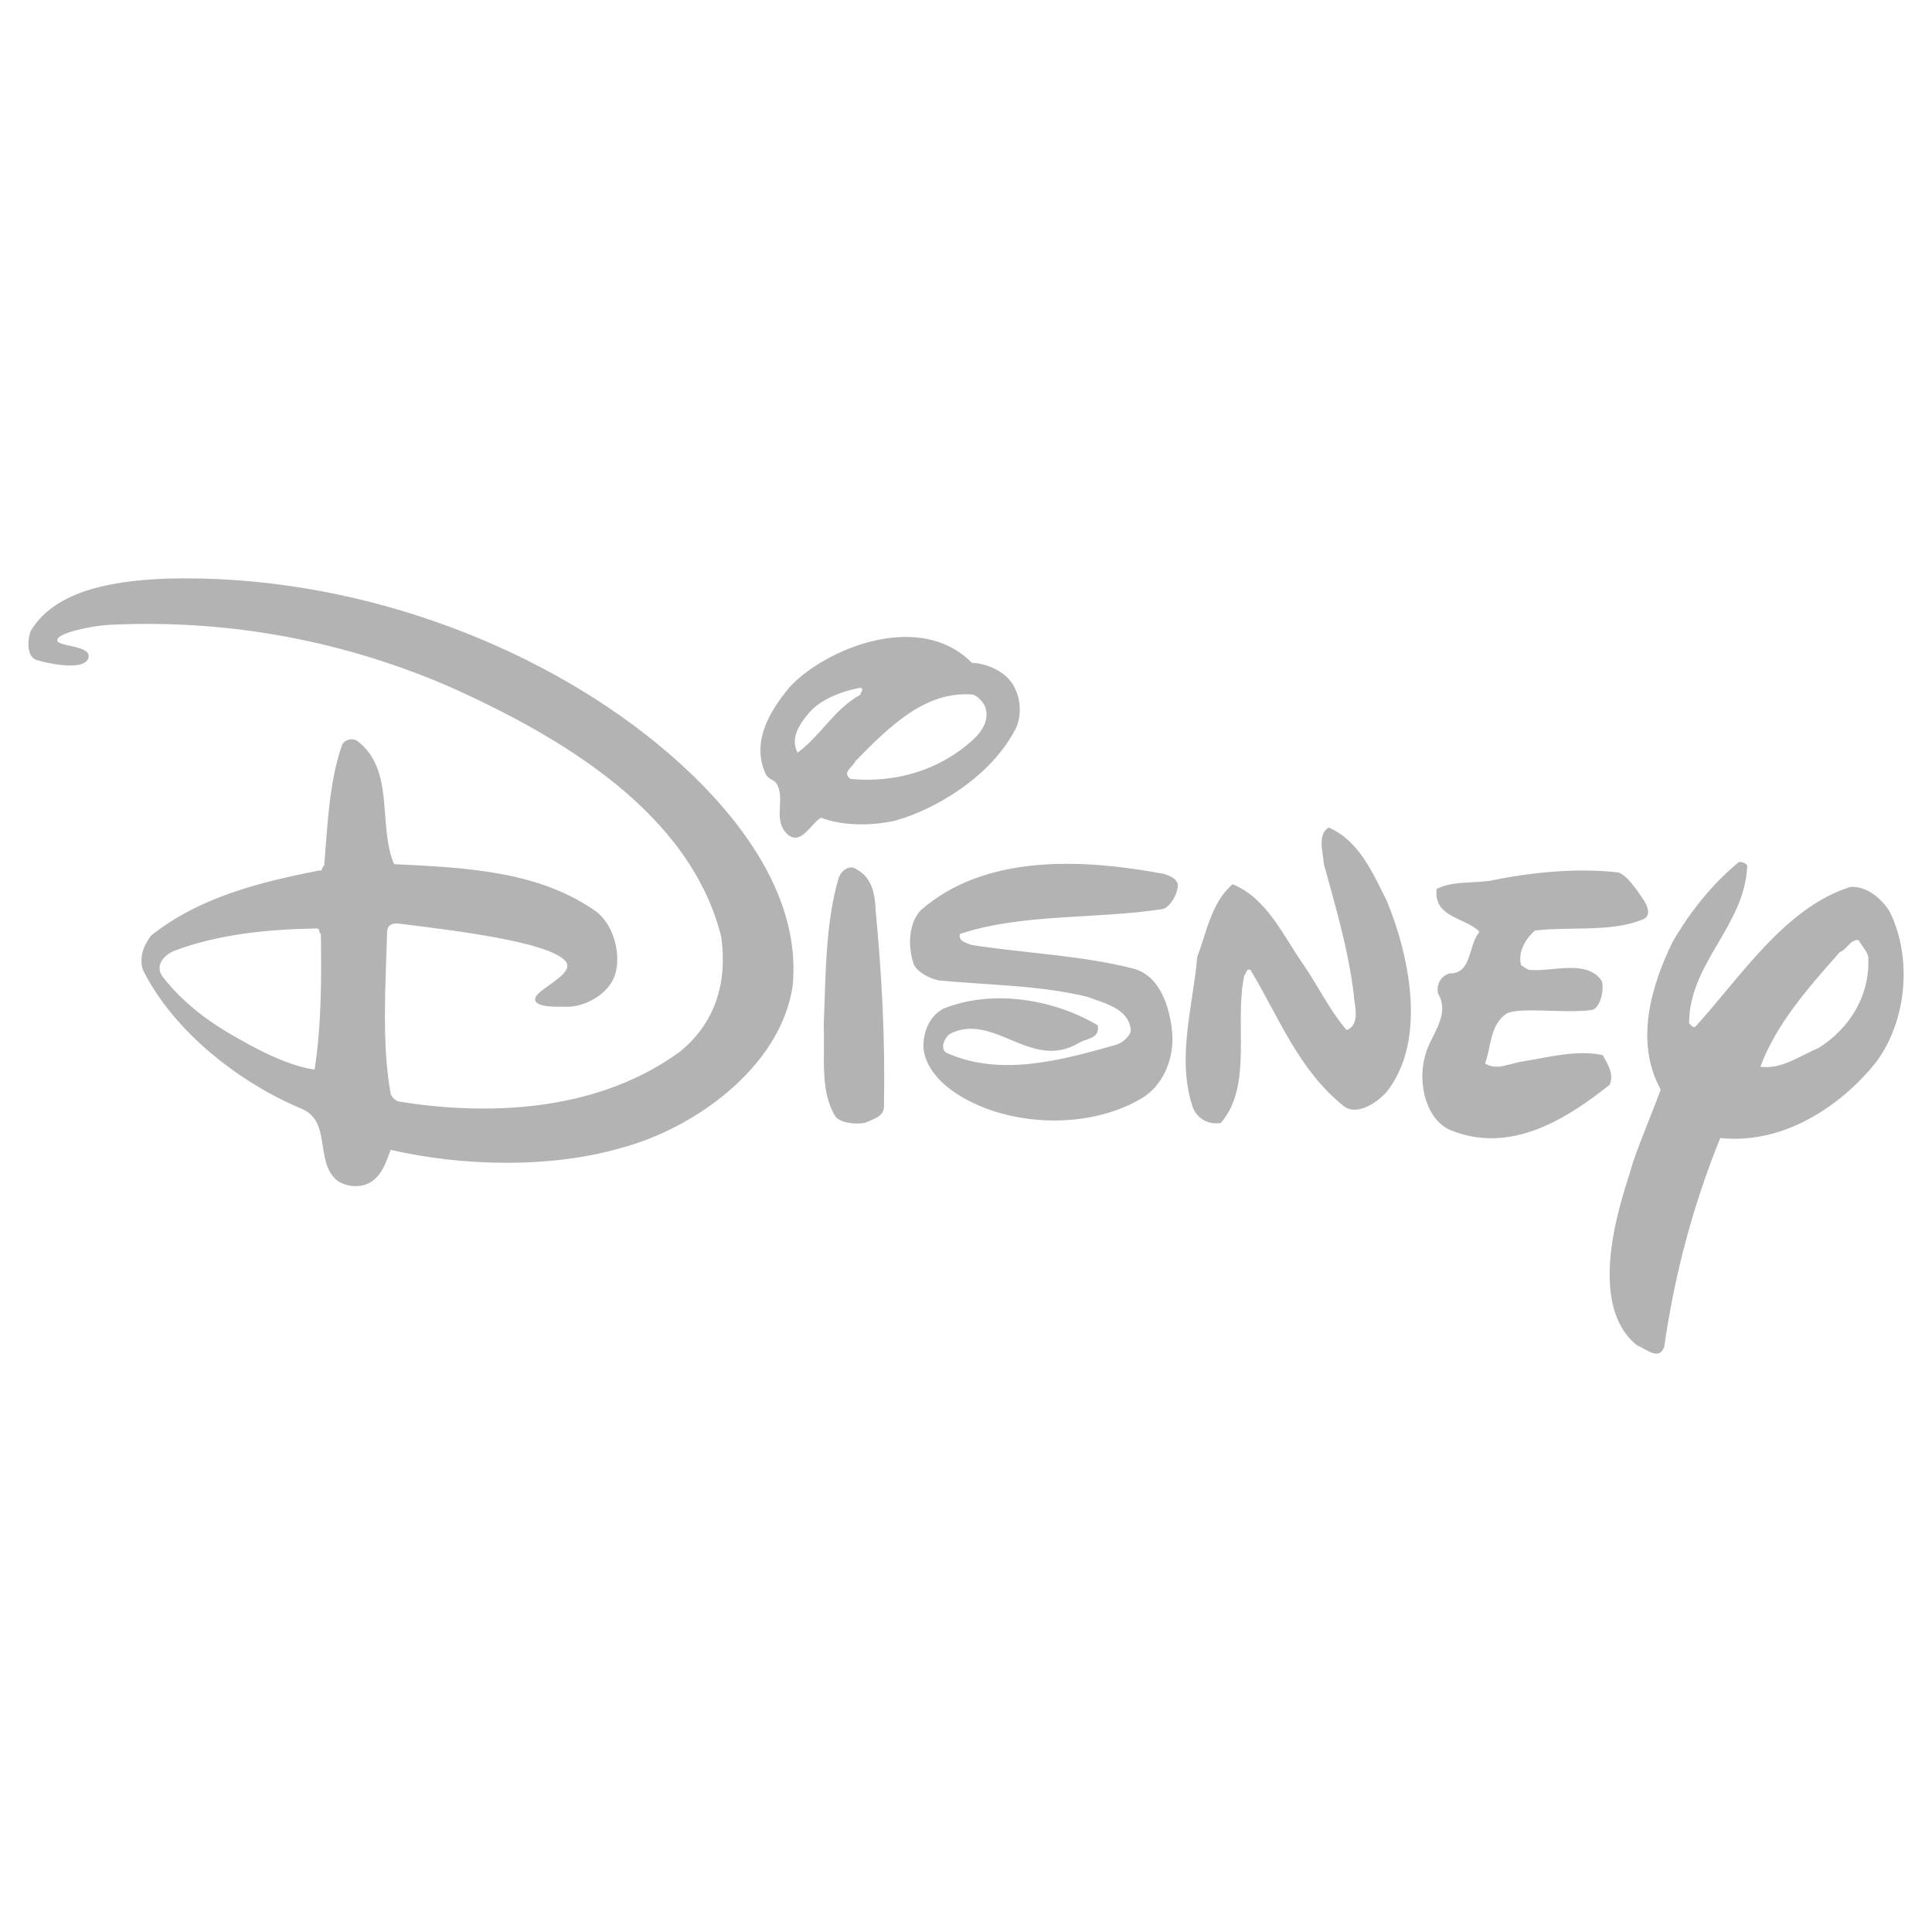
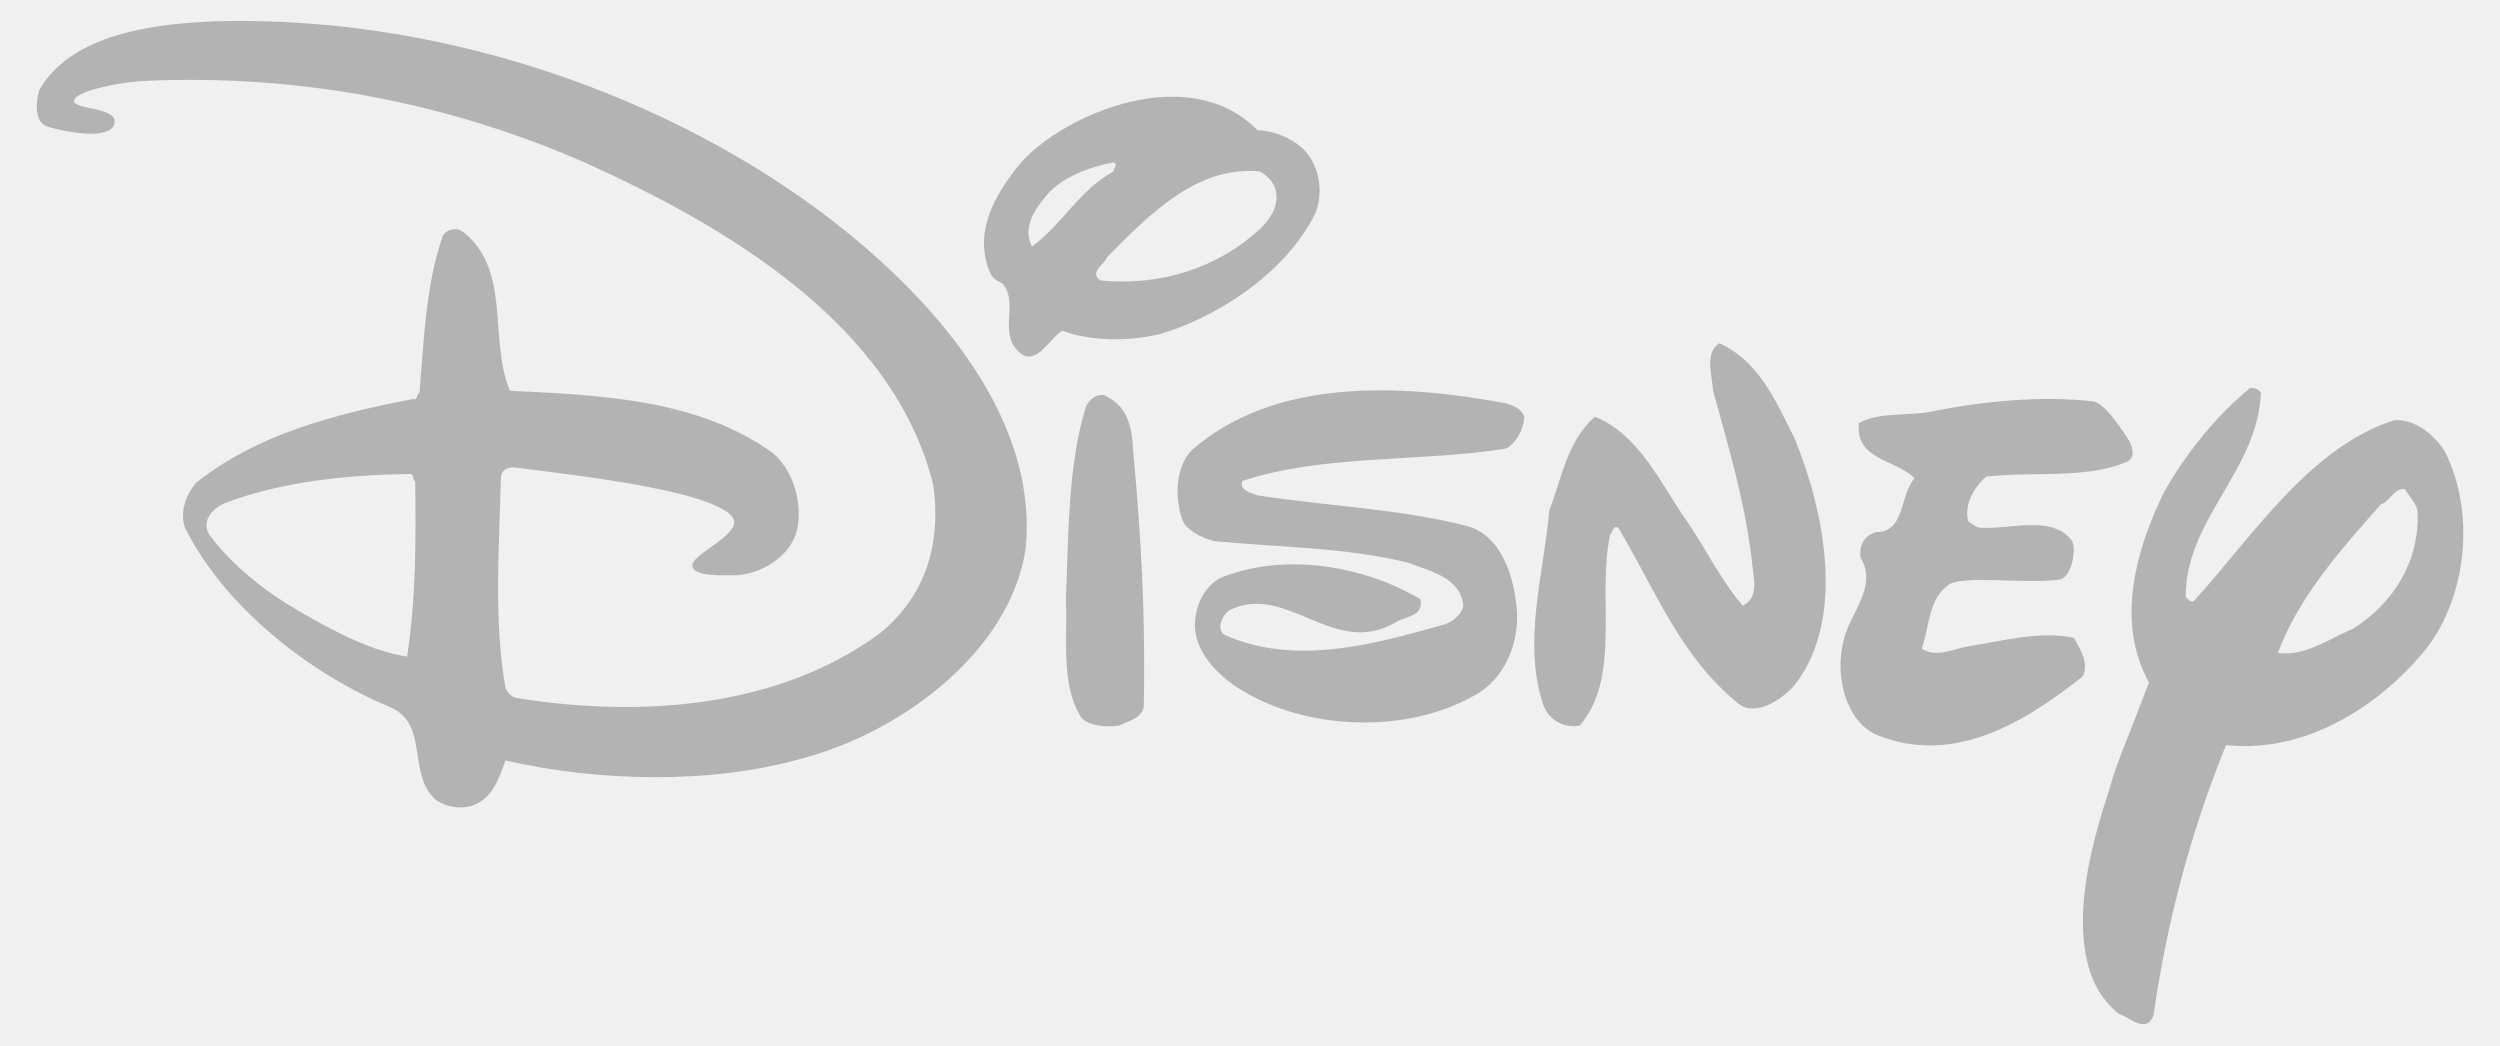
- <svg xmlns="http://www.w3.org/2000/svg" version="1.1" id="Слой_1" x="0px" y="0px" viewBox="0 0 2500 2500" style="enable-background:new 0 0 2500 2500;" xml:space="preserve">
+ <svg xmlns="http://www.w3.org/2000/svg" version="1.1" id="Слой_1" x="0px" y="0px" viewBox="0 0 2500 1003.2" style="enable-background:new 0 0 2500 1003.2;" xml:space="preserve" width="122px" height="51px">
  <style type="text/css">
- 	.st0{fill:#FFFFFF;}
- 	.st1{fill:#B3B3B3;}
+ 	.st0{fill:#B3B3B3;}
</style>
-   <path class="st0" d="M0,0h2500v2500H0V0z" />
-   <path class="st1" d="M1257.5,857.6c16.5,0.8,32.3,7.1,44.8,17.9c17,16.1,21.5,43,13.4,64.5c-31.3,64.4-105.8,107.5-156.6,121.7  c-30.4,7.2-68.9,7.2-96.7-3.6c-13.4,8.1-24.8,34.1-41.2,23.3c-23.7-18.5-3.2-47.6-16.9-68.2c-2.8-4.2-9.9-4.6-13.5-11.5  c-18.8-41.2,4.5-80.6,30.4-111.9C1064.4,841.6,1188.5,787.8,1257.5,857.6L1257.5,857.6z M1113.4,889.9c-24.2,4.5-51.5,15-66.2,32.2  c-14.8,17.2-24.2,34-15.2,51.9c31.3-23.3,46.5-55.5,81.5-75.2C1113.4,895.2,1118.7,892.5,1113.4,889.9z M1259.3,898.8  c-61.8-5.4-108.3,41.2-152.2,85.9c-2.7,7.2-18.8,15.2-6.3,23.3c59.1,5.4,115.5-11.6,158.5-51c12.5-11.6,21.5-26.8,15.2-43  C1271.8,907.8,1265.5,901.5,1259.3,898.8z M1794.5,1165.6c28.7,69.8,52.8,179.9,0,247.1c-14.3,16.1-39.4,31-55.5,18.8  c-59.1-47.4-84.1-115.5-120.8-176.3c-5.4-2.7-5.4,4.5-8.1,7.2c-13.4,61.8,11.6,142.3-30.4,190.7c-16.1,2.7-31.2-5.6-36.7-21.5  c-20.6-63.6,0.9-129.8,6.2-193.4c12.5-32.2,17.9-69.8,45.7-94c44.8,17.9,66.2,68,92.2,104.7c18.8,27.7,34,59.1,55.5,84.1  c18.8-8.1,9.5-32.6,9-47.4c-7.2-58.2-23.3-111.9-38.5-167.4c-0.9-14.3-8.9-38.5,6.3-47.4C1759.7,1088.6,1776.6,1130.7,1794.5,1165.6  z M1524.2,1144.1c0,13.4-10.7,30.2-19.7,32.2c-85.9,13.4-181.7,5.4-262.3,32.2c-2.7,9.8,8.9,11.6,15.2,14.3  c68.9,10.7,141.4,13.4,208.6,30.4c35.5,9,48.4,51,51,85.9c1.6,27.5-8.9,60.9-35.8,79.7c-66.2,42.1-167.4,40.3-234.5,1.8  c-25.7-14.4-50.1-37.6-51.9-66.2c0.2-22.7,9.9-40.7,26-49.2c64.5-26,144.1-11.6,199.6,21.5c3.6,17.9-15.8,16.9-25.1,23.3  c-61.8,35.8-108.3-40.3-165.6-12.5c-8.1,5.4-13.9,20.3-4.5,25.1c70.7,31.3,149.5,8.9,219.3-10.7c8.1-2.7,17.9-10.7,18.8-18.8  c-2.7-28.7-34.9-34.9-55.5-43c-60.9-15.2-128-15.2-193.4-21.5c-12.5-2.7-28.5-11.4-32.2-21.5c-7.2-21.5-7.2-51,8.9-68.9  c83.2-73.4,209.4-67.1,315.1-47.4C1513.5,1133.3,1521.5,1136,1524.2,1144.1L1524.2,1144.1z M1133.1,1178.1  c8.1,85.9,12.5,165.6,10.7,256c-1.8,11.6-15.2,14.3-24.2,18.8c-14.3,2.7-32.8-0.4-38.5-8.1c-20.6-33.1-13.4-77.9-15.2-118.2  c2.7-63.5,1.8-132.5,19.7-191.6c3.4-8.6,13.4-16.1,21.5-10.8C1128.6,1135.1,1132.2,1156.6,1133.1,1178.1L1133.1,1178.1z   M2127.6,1165.6c4.3,7.2,8.8,18.4,0,23.3c-40.3,17.9-94.9,9.8-141.4,15.2c-12.5,10.7-22.4,28.6-17.9,44.8c4.5,2.7,8.5,6.8,13.4,6.3  c28.6,1.8,71.6-13.4,90.4,13.4c4.6,8-0.6,37.8-13.4,38.5c-34.9,4.5-92.4-4.4-109.2,4.5c-21.5,14.3-19.7,42.1-27.8,64.5  c15.2,9.8,31.2-0.2,49.2-2.7c33.2-5.4,69.9-15.2,103-8.1c6.3,11.6,15.2,24.2,8.9,38.5c-56.4,44.8-129.2,90.6-206.8,58.2  c-29.1-13-42.1-57.3-32.2-94.9c6.3-26.9,34-52.8,17-81.5c-2.7-12.5,4.5-23.3,15.2-26c29.5,0,23.3-36.7,38.5-53.7  c-17-18.8-60-17.9-55.5-55.5c20.6-10.7,45.7-7.2,68.9-10.7c52.8-10.8,111.9-17,165.6-10.8C2104.3,1131,2118.6,1152.1,2127.6,1165.6z   M849.3,961.5c82.6,67.5,189.8,182.6,176.3,315.1c-16.1,104.7-127.1,183.5-221.1,208.6c-91.3,26.8-205.9,24.2-299,2.7  c-6.3,17-12.5,37.6-32.2,44.8c-12.5,4.5-28.7,1.8-38.5-6.3c-27.7-26-5.4-76.1-45.7-92.2c-78.8-33.1-163.8-98.5-204.1-179  c-5.4-16.1,0.9-32.2,10.7-44.7c61.8-49.2,139.6-68.9,217.5-84.1c4.5,1.8,2.7-4.5,6.3-6.3c4.5-53.7,6.3-108.3,23.3-156.7  c3.9-6.8,13.4-8.9,19.7-4.5c49.2,37.6,26,108.3,47.4,159.3c94,4.5,188,8.9,262.3,61.8c25.1,20.6,31.2,59.9,23.3,82.4  c-7.9,22.4-34,38.5-58.2,40.3c-16.1,0-46.5,1.6-44.8-10.7c1.8-12.3,54.8-32.5,38.5-49.2c-23.4-24.1-140.4-38.5-212.9-47.4  c-8.9-1.8-17.2,0.9-17.2,10.7c-1.8,68-7.2,143.2,4.5,208.6c0.9,4.5,6.3,9.9,10.8,10.7c128,20.6,263.2,8.9,363.4-64.4  c46.5-37.6,61.8-90.4,53.7-148.6c-40.3-162-209.5-259.6-348.2-322.3c-135.2-59.1-284.7-89.5-444.9-81.5  c-25.5,1.9-65.9,10.7-66.2,19.7s45.8,6.2,40.3,23.3c-5.5,17.1-52.4,6.9-66.2,2.7c-13.9-4.3-12.5-24.2-8.9-36.7  c34.9-61.8,132.3-66.8,176.3-68.9C459,742.2,694.4,834.9,849.3,961.5L849.3,961.5z M410.7,1201.4c-61.8,0.9-127.1,7.2-184.4,28.6  c-11.6,4.5-26,17-17,32.2c23.3,31.3,56.5,57,87.7,75.2c31.2,18.1,72.5,41.2,110.1,46.6c8.9-58.2,8.9-115.5,8.1-175.5  C411.5,1206.7,415.1,1203.2,410.7,1201.4L410.7,1201.4z M2260.9,1119.9c-2.7,77.9-75.2,126.2-75.2,204.1c2.7,2.7,4.5,6.3,8.1,4.5  c58.2-63.6,115.5-154,200.5-180.8c22.4-1.8,42.7,17.7,51,32.2c29.5,59.1,22.4,142.3-18.8,196c-42.5,52.7-116.4,105.6-200.5,96.7  c-34.9,85.9-59.1,176.3-72.5,270.3c-7.2,18.8-24.1,1.8-34.9-1.8c-72.5-57.3-13-208.9-8.1-228.3c4.9-19.3,24.3-64.8,38.5-102.9  c-34-60.9-12.5-134.3,15.2-190.7c21.5-37.6,51-75.2,86-103.8C2254.7,1115.4,2258.2,1116.3,2260.9,1119.9L2260.9,1119.9z   M2405.1,1216.6c-10.7-1.8-15.2,12.5-24.2,15.2c-41.2,46.5-82.4,93.1-103,148.6c27.8,3.6,51-14.3,75.2-24.2  c41.2-26,67.1-68.9,64.4-118.2C2415.8,1230,2408.7,1223.7,2405.1,1216.6L2405.1,1216.6z" />
+   <path class="st0" d="M1257.5,109.2c16.5,0.8,32.3,7.1,44.8,17.9c17,16.1,21.5,43,13.4,64.5c-31.3,64.4-105.8,107.5-156.6,121.7  c-30.4,7.2-68.9,7.2-96.7-3.6c-13.4,8.1-24.8,34.1-41.2,23.3c-23.7-18.5-3.2-47.6-16.9-68.2c-2.8-4.2-9.9-4.6-13.5-11.5  c-18.8-41.2,4.5-80.6,30.4-111.9C1064.4,93.2,1188.5,39.4,1257.5,109.2L1257.5,109.2z M1113.4,141.5c-24.2,4.5-51.5,15-66.2,32.2  c-14.8,17.2-24.2,34-15.2,51.9c31.3-23.3,46.5-55.5,81.5-75.2C1113.4,146.8,1118.7,144.1,1113.4,141.5z M1259.3,150.4  c-61.8-5.4-108.3,41.2-152.2,85.9c-2.7,7.2-18.8,15.2-6.3,23.3c59.1,5.4,115.5-11.6,158.5-51c12.5-11.6,21.5-26.8,15.2-43  C1271.8,159.4,1265.5,153.1,1259.3,150.4z M1794.5,417.2c28.7,69.8,52.8,179.9,0,247.1c-14.3,16.1-39.4,31-55.5,18.8  c-59.1-47.4-84.1-115.5-120.8-176.3c-5.4-2.7-5.4,4.5-8.1,7.2c-13.4,61.8,11.6,142.3-30.4,190.7c-16.1,2.7-31.2-5.6-36.7-21.5  c-20.6-63.6,0.9-129.8,6.2-193.4c12.5-32.2,17.9-69.8,45.7-94c44.8,17.9,66.2,68,92.2,104.7c18.8,27.7,34,59.1,55.5,84.1  c18.8-8.1,9.5-32.6,9-47.4c-7.2-58.2-23.3-111.9-38.5-167.4c-0.9-14.3-8.9-38.5,6.3-47.4C1759.7,340.2,1776.6,382.3,1794.5,417.2z   M1524.2,395.7c0,13.4-10.7,30.2-19.7,32.2c-85.9,13.4-181.7,5.4-262.3,32.2c-2.7,9.8,8.9,11.6,15.2,14.3  c68.9,10.7,141.4,13.4,208.6,30.4c35.5,9,48.4,51,51,85.9c1.6,27.5-8.9,60.9-35.8,79.7c-66.2,42.1-167.4,40.3-234.5,1.8  c-25.7-14.4-50.1-37.6-51.9-66.2c0.2-22.7,9.9-40.7,26-49.2c64.5-26,144.1-11.6,199.6,21.5c3.6,17.9-15.8,16.9-25.1,23.3  c-61.8,35.8-108.3-40.3-165.6-12.5c-8.1,5.4-13.9,20.3-4.5,25.1c70.7,31.3,149.5,8.9,219.3-10.7c8.1-2.7,17.9-10.7,18.8-18.8  c-2.7-28.7-34.9-34.9-55.5-43c-60.9-15.2-128-15.2-193.4-21.5c-12.5-2.7-28.5-11.4-32.2-21.5c-7.2-21.5-7.2-51,8.9-68.9  c83.2-73.4,209.4-67.1,315.1-47.4C1513.5,384.9,1521.5,387.6,1524.2,395.7L1524.2,395.7z M1133.1,429.7  c8.1,85.9,12.5,165.6,10.7,256c-1.8,11.6-15.2,14.3-24.2,18.8c-14.3,2.7-32.8-0.4-38.5-8.1c-20.6-33.1-13.4-77.9-15.2-118.2  c2.7-63.5,1.8-132.5,19.7-191.6c3.4-8.6,13.4-16.1,21.5-10.8C1128.6,386.7,1132.2,408.2,1133.1,429.7L1133.1,429.7z M2127.6,417.2  c4.3,7.2,8.8,18.4,0,23.3c-40.3,17.9-94.9,9.8-141.4,15.2c-12.5,10.7-22.4,28.6-17.9,44.8c4.5,2.7,8.5,6.8,13.4,6.3  c28.6,1.8,71.6-13.4,90.4,13.4c4.6,8-0.6,37.8-13.4,38.5c-34.9,4.5-92.4-4.4-109.2,4.5c-21.5,14.3-19.7,42.1-27.8,64.5  c15.2,9.8,31.2-0.2,49.2-2.7c33.2-5.4,69.9-15.2,103-8.1c6.3,11.6,15.2,24.2,8.9,38.5c-56.4,44.8-129.2,90.6-206.8,58.2  c-29.1-13-42.1-57.3-32.2-94.9c6.3-26.9,34-52.8,17-81.5c-2.7-12.5,4.5-23.3,15.2-26c29.5,0,23.3-36.7,38.5-53.7  c-17-18.8-60-17.9-55.5-55.5c20.6-10.7,45.7-7.2,68.9-10.7c52.8-10.8,111.9-17,165.6-10.8C2104.3,382.6,2118.6,403.7,2127.6,417.2z   M849.3,213.1c82.6,67.5,189.8,182.6,176.3,315.1c-16.1,104.7-127.1,183.5-221.1,208.6c-91.3,26.8-205.9,24.2-299,2.7  c-6.3,17-12.5,37.6-32.2,44.8c-12.5,4.5-28.7,1.8-38.5-6.3c-27.7-26-5.4-76.1-45.7-92.2c-78.8-33.1-163.8-98.5-204.1-179  c-5.4-16.1,0.9-32.2,10.7-44.7c61.8-49.2,139.6-68.9,217.5-84.1c4.5,1.8,2.7-4.5,6.3-6.3c4.5-53.7,6.3-108.3,23.3-156.7  c3.9-6.8,13.4-8.9,19.7-4.5c49.2,37.6,26,108.3,47.4,159.3c94,4.5,188,8.9,262.3,61.8c25.1,20.6,31.2,59.9,23.3,82.4  c-7.9,22.4-34,38.5-58.2,40.3c-16.1,0-46.5,1.6-44.8-10.7c1.8-12.3,54.8-32.5,38.5-49.2c-23.4-24.1-140.4-38.5-212.9-47.4  c-8.9-1.8-17.2,0.9-17.2,10.7c-1.8,68-7.2,143.2,4.5,208.6c0.9,4.5,6.3,9.9,10.8,10.7c128,20.6,263.2,8.9,363.4-64.4  c46.5-37.6,61.8-90.4,53.7-148.6C893,302,723.8,204.4,585.1,141.7C449.9,82.6,300.4,52.2,140.2,60.2C114.7,62.1,74.3,70.9,74,79.9  s45.8,6.2,40.3,23.3s-52.4,6.9-66.2,2.7c-13.9-4.3-12.5-24.2-8.9-36.7C74.1,7.4,171.5,2.4,215.5,0.3C459-6.2,694.4,86.5,849.3,213.1  L849.3,213.1z M410.7,453c-61.8,0.9-127.1,7.2-184.4,28.6c-11.6,4.5-26,17-17,32.2c23.3,31.3,56.5,57,87.7,75.2  c31.2,18.1,72.5,41.2,110.1,46.6c8.9-58.2,8.9-115.5,8.1-175.5C411.5,458.3,415.1,454.8,410.7,453L410.7,453z M2260.9,371.5  c-2.7,77.9-75.2,126.2-75.2,204.1c2.7,2.7,4.5,6.3,8.1,4.5c58.2-63.6,115.5-154,200.5-180.8c22.4-1.8,42.7,17.7,51,32.2  c29.5,59.1,22.4,142.3-18.8,196c-42.5,52.7-116.4,105.6-200.5,96.7c-34.9,85.9-59.1,176.3-72.5,270.3c-7.2,18.8-24.1,1.8-34.9-1.8  c-72.5-57.3-13-208.9-8.1-228.3c4.9-19.3,24.3-64.8,38.5-102.9c-34-60.9-12.5-134.3,15.2-190.7c21.5-37.6,51-75.2,86-103.8  C2254.7,367,2258.2,367.9,2260.9,371.5L2260.9,371.5z M2405.1,468.2c-10.7-1.8-15.2,12.5-24.2,15.2c-41.2,46.5-82.4,93.1-103,148.6  c27.8,3.6,51-14.3,75.2-24.2c41.2-26,67.1-68.9,64.4-118.2C2415.8,481.6,2408.7,475.3,2405.1,468.2L2405.1,468.2z" />
</svg>
